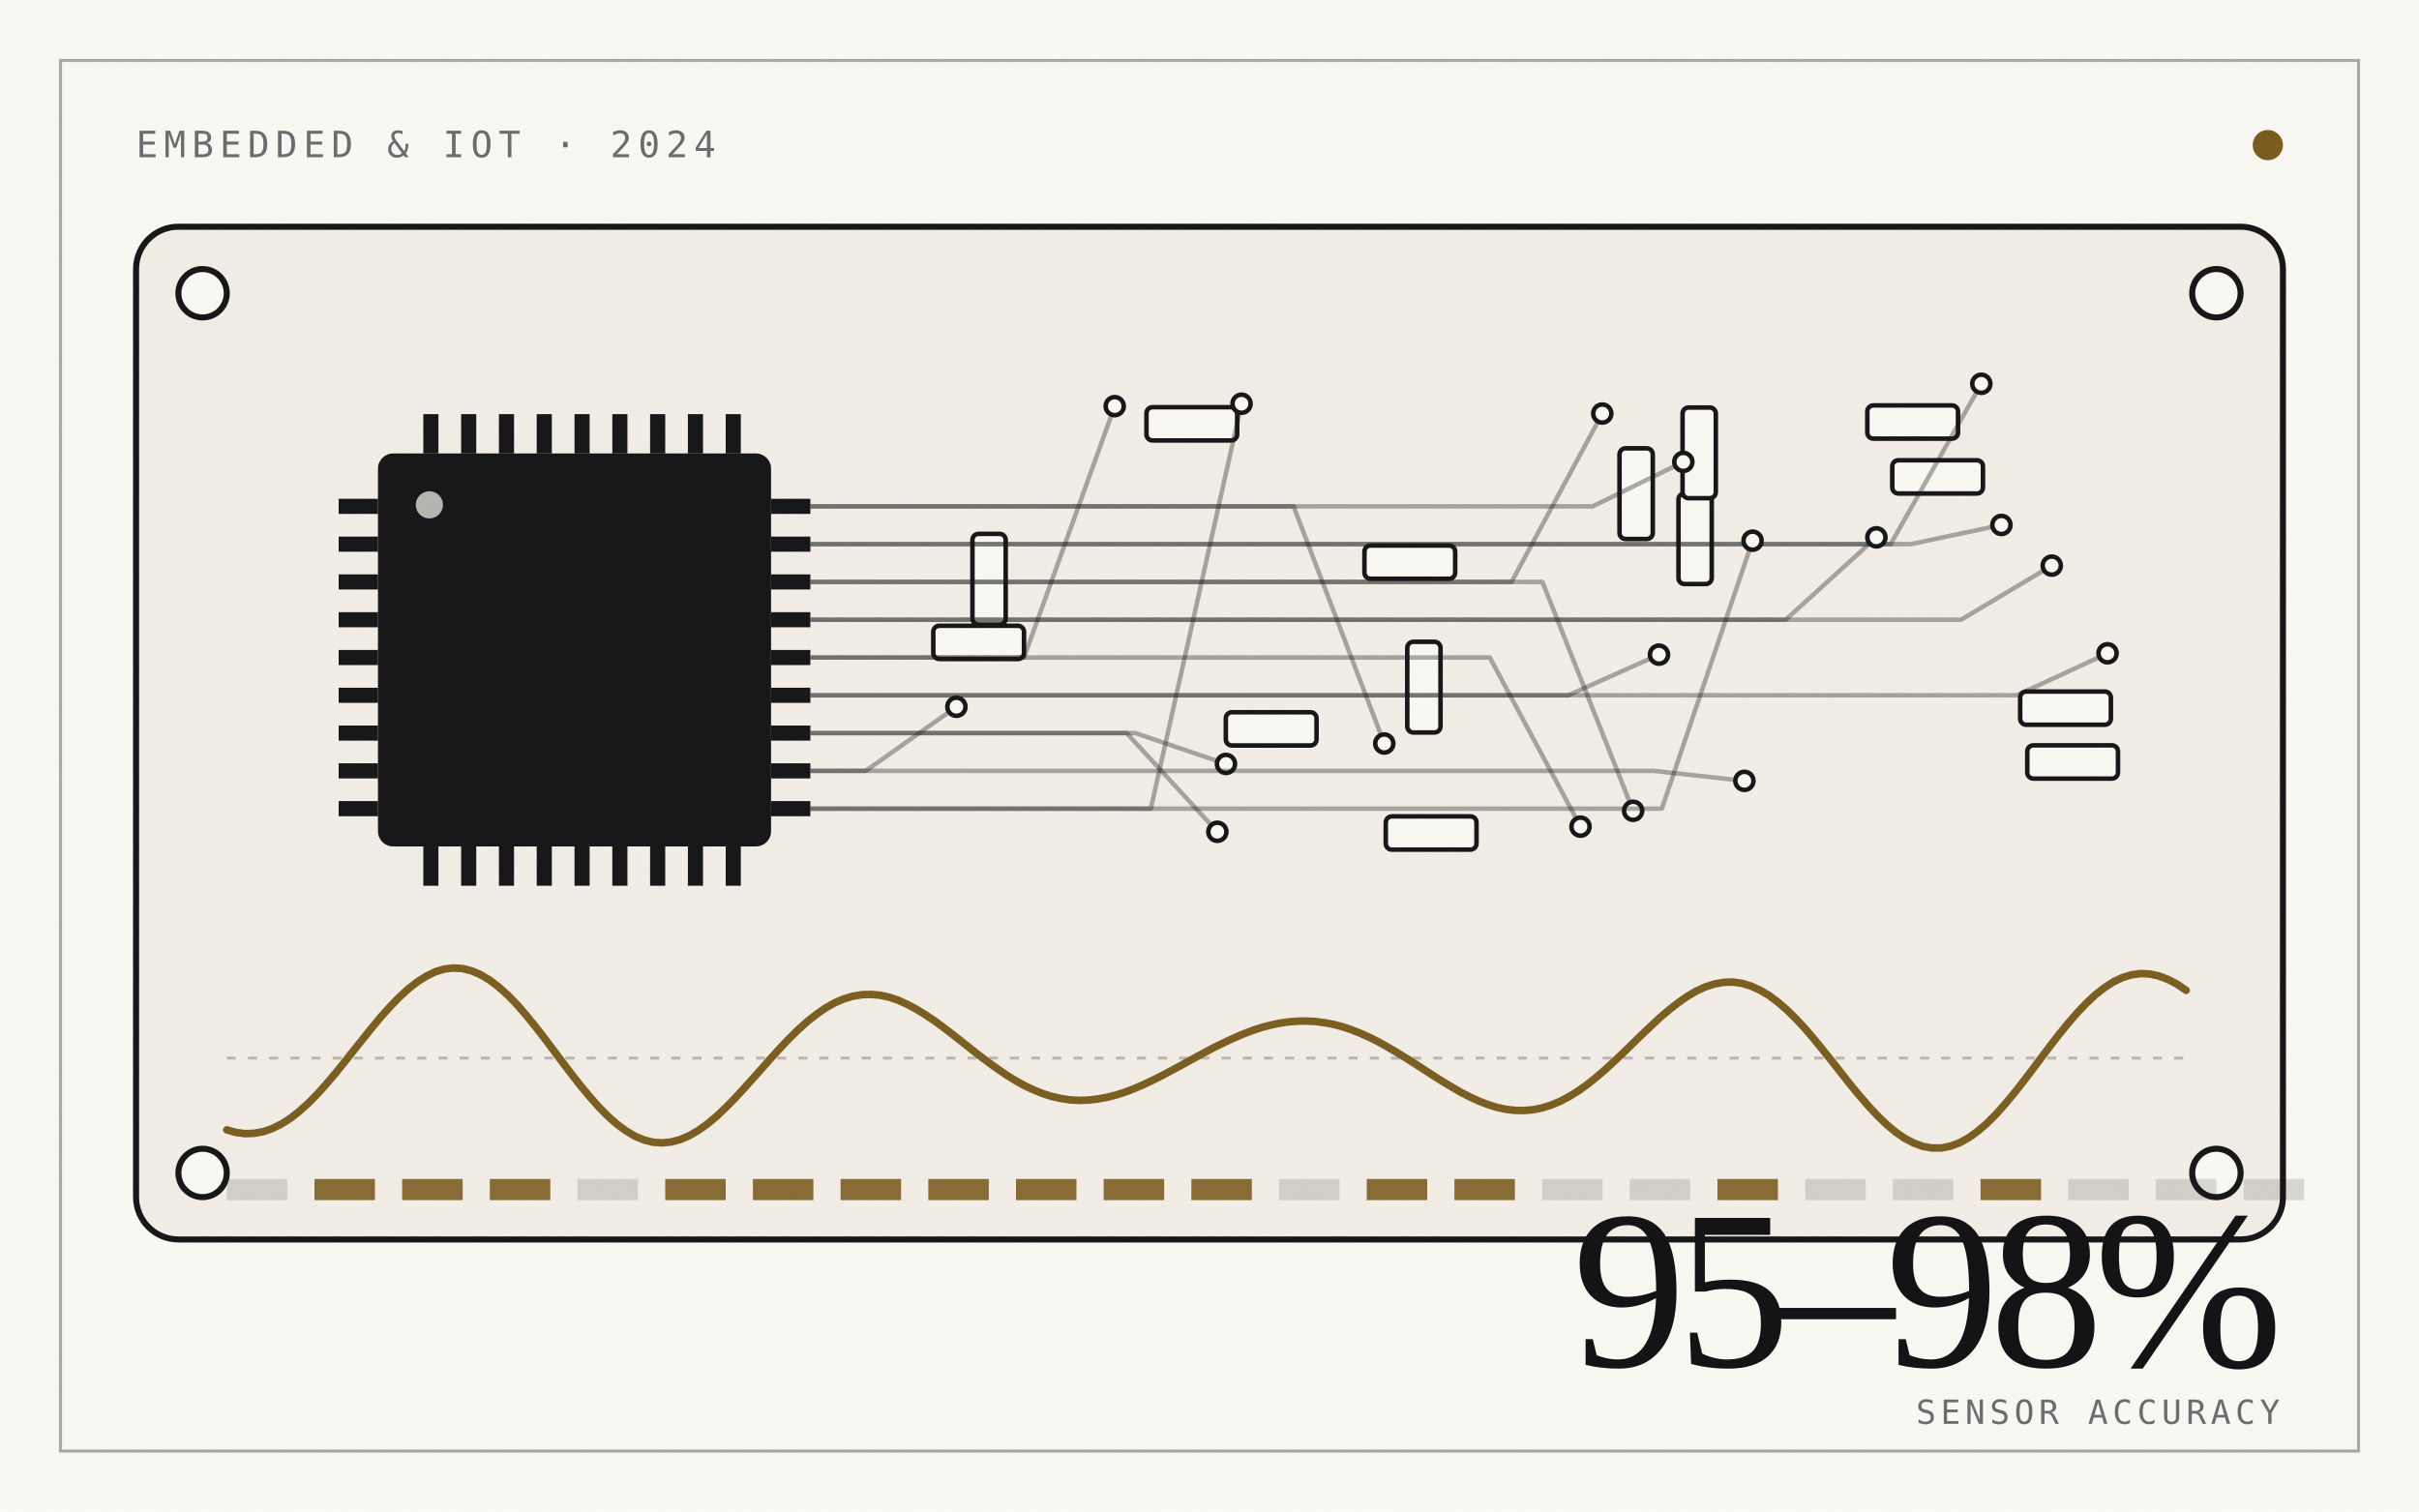
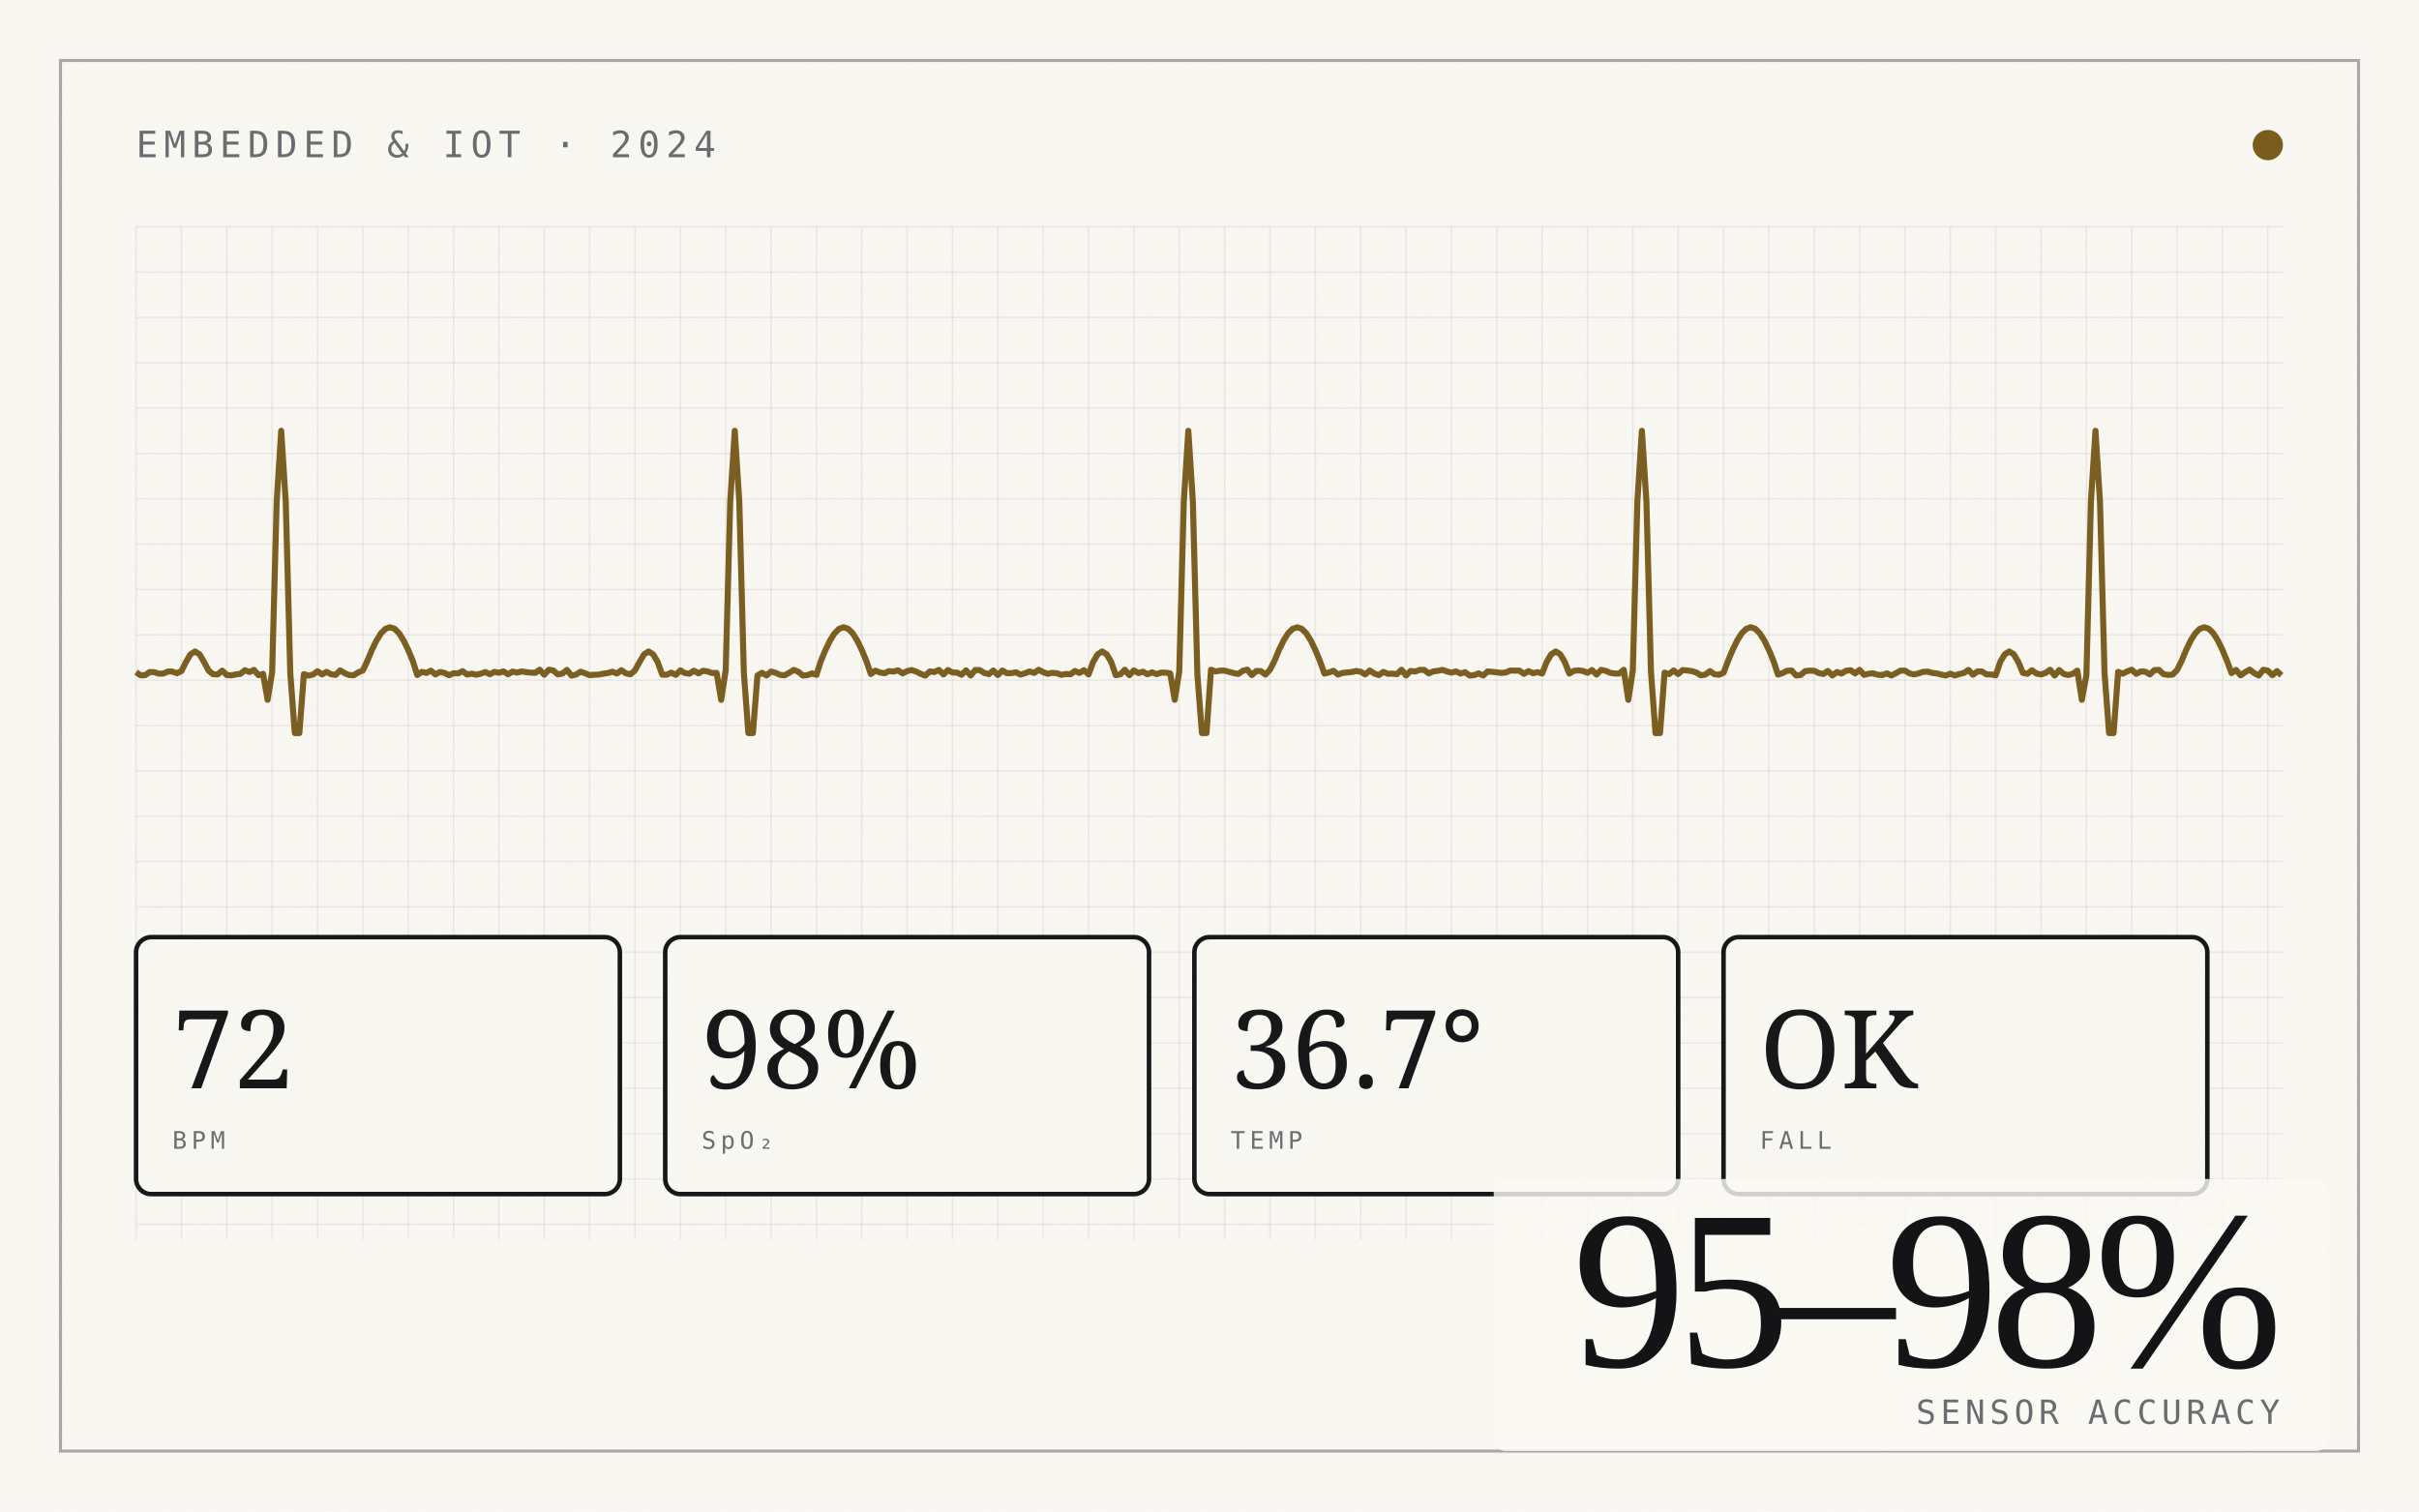
<svg xmlns="http://www.w3.org/2000/svg" width="1600" height="1000" viewBox="0 0 1600 1000" role="img" aria-label="Smart Health Tracking System thumbnail">
  <defs>
    <filter id="grain" x="0" y="0" width="100%" height="100%">
      <feTurbulence type="fractalNoise" baseFrequency="0.9" numOctaves="2" stitchTiles="stitch" />
      <feColorMatrix type="saturate" values="0" />
      <feComponentTransfer>
        <feFuncA type="table" tableValues="0 0.06" />
      </feComponentTransfer>
    </filter>
    <clipPath id="safe">
      <rect x="50" y="110" width="1500" height="790" />
    </clipPath>
  </defs>
  <rect width="1600" height="1000" fill="#FAF8F3" />
  <g clip-path="url(#safe)">
-     <rect x="90" y="150" width="1420" height="670" rx="28" fill="rgba(122,92,30,0.06)" stroke="#141416" stroke-width="4" />
-     <circle cx="134" cy="194" r="16" fill="#FAF8F3" stroke="#141416" stroke-width="4" />
-     <circle cx="1466" cy="194" r="16" fill="#FAF8F3" stroke="#141416" stroke-width="4" />
-     <circle cx="134" cy="776" r="16" fill="#FAF8F3" stroke="#141416" stroke-width="4" />
-     <circle cx="1466" cy="776" r="16" fill="#FAF8F3" stroke="#141416" stroke-width="4" />
-     <rect x="250" y="300" width="260" height="260" rx="10" fill="#141416" />
-     <circle cx="284" cy="334" r="9" fill="#FAF8F3" fill-opacity="0.7" />
-     <rect x="280" y="274" width="10" height="26" fill="#141416" />
-     <rect x="280" y="560" width="10" height="26" fill="#141416" />
-     <rect x="224" y="330" width="26" height="10" fill="#141416" />
-     <rect x="510" y="330" width="26" height="10" fill="#141416" />
-     <rect x="305" y="274" width="10" height="26" fill="#141416" />
-     <rect x="305" y="560" width="10" height="26" fill="#141416" />
-     <rect x="224" y="355" width="26" height="10" fill="#141416" />
-     <rect x="510" y="355" width="26" height="10" fill="#141416" />
-     <rect x="330" y="274" width="10" height="26" fill="#141416" />
-     <rect x="330" y="560" width="10" height="26" fill="#141416" />
-     <rect x="224" y="380" width="26" height="10" fill="#141416" />
-     <rect x="510" y="380" width="26" height="10" fill="#141416" />
-     <rect x="355" y="274" width="10" height="26" fill="#141416" />
-     <rect x="355" y="560" width="10" height="26" fill="#141416" />
-     <rect x="224" y="405" width="26" height="10" fill="#141416" />
-     <rect x="510" y="405" width="26" height="10" fill="#141416" />
-     <rect x="380" y="274" width="10" height="26" fill="#141416" />
-     <rect x="380" y="560" width="10" height="26" fill="#141416" />
-     <rect x="224" y="430" width="26" height="10" fill="#141416" />
-     <rect x="510" y="430" width="26" height="10" fill="#141416" />
-     <rect x="405" y="274" width="10" height="26" fill="#141416" />
-     <rect x="405" y="560" width="10" height="26" fill="#141416" />
-     <rect x="224" y="455" width="26" height="10" fill="#141416" />
-     <rect x="510" y="455" width="26" height="10" fill="#141416" />
-     <rect x="430" y="274" width="10" height="26" fill="#141416" />
-     <rect x="430" y="560" width="10" height="26" fill="#141416" />
-     <rect x="224" y="480" width="26" height="10" fill="#141416" />
-     <rect x="510" y="480" width="26" height="10" fill="#141416" />
-     <rect x="455" y="274" width="10" height="26" fill="#141416" />
-     <rect x="455" y="560" width="10" height="26" fill="#141416" />
-     <rect x="224" y="505" width="26" height="10" fill="#141416" />
-     <rect x="510" y="505" width="26" height="10" fill="#141416" />
-     <rect x="480" y="274" width="10" height="26" fill="#141416" />
-     <rect x="480" y="560" width="10" height="26" fill="#141416" />
-     <rect x="224" y="530" width="26" height="10" fill="#141416" />
-     <rect x="510" y="530" width="26" height="10" fill="#141416" />
-     <rect x="916.6" y="540.1" width="60" height="22" rx="4" fill="#FAF8F3" stroke="#141416" stroke-width="3" />
-     <rect x="902.5" y="360.9" width="60" height="22" rx="4" fill="#FAF8F3" stroke="#141416" stroke-width="3" />
-     <rect x="1110.2" y="326.4" width="22" height="60" rx="4" fill="#FAF8F3" stroke="#141416" stroke-width="3" />
-     <rect x="1071.2" y="296.6" width="22" height="60" rx="4" fill="#FAF8F3" stroke="#141416" stroke-width="3" />
-     <rect x="1112.9" y="269.6" width="22" height="60" rx="4" fill="#FAF8F3" stroke="#141416" stroke-width="3" />
-     <rect x="758.3" y="269.4" width="60" height="22" rx="4" fill="#FAF8F3" stroke="#141416" stroke-width="3" />
-     <rect x="1235.1" y="268.2" width="60" height="22" rx="4" fill="#FAF8F3" stroke="#141416" stroke-width="3" />
-     <rect x="1340.9" y="493.1" width="60" height="22" rx="4" fill="#FAF8F3" stroke="#141416" stroke-width="3" />
-     <rect x="643.2" y="353.2" width="22" height="60" rx="4" fill="#FAF8F3" stroke="#141416" stroke-width="3" />
-     <rect x="1336.2" y="457.5" width="60" height="22" rx="4" fill="#FAF8F3" stroke="#141416" stroke-width="3" />
-     <rect x="930.8" y="424.6" width="22" height="60" rx="4" fill="#FAF8F3" stroke="#141416" stroke-width="3" />
-     <rect x="617.3" y="414" width="60" height="22" rx="4" fill="#FAF8F3" stroke="#141416" stroke-width="3" />
-     <rect x="810.8" y="471.2" width="60" height="22" rx="4" fill="#FAF8F3" stroke="#141416" stroke-width="3" />
-     <rect x="1251.6" y="304.5" width="60" height="22" rx="4" fill="#FAF8F3" stroke="#141416" stroke-width="3" />
-     <path d="M536 335 L855.6 335 L915.6 491.9" fill="none" stroke="#141416" stroke-opacity="0.35" stroke-width="3" stroke-linejoin="round" />
-     <circle cx="915.6" cy="491.9" r="6" fill="#FAF8F3" stroke="#141416" stroke-width="3" />
-     <path d="M536 360 L1250.5 360 L1310.5 253.9" fill="none" stroke="#141416" stroke-opacity="0.35" stroke-width="3" stroke-linejoin="round" />
-     <circle cx="1310.5" cy="253.9" r="6" fill="#FAF8F3" stroke="#141416" stroke-width="3" />
-     <path d="M536 385 L1020.2 385 L1080.2 536.4" fill="none" stroke="#141416" stroke-opacity="0.35" stroke-width="3" stroke-linejoin="round" />
-     <circle cx="1080.2" cy="536.4" r="6" fill="#FAF8F3" stroke="#141416" stroke-width="3" />
-     <path d="M536 410 L1297.1 410 L1357.1 374.2" fill="none" stroke="#141416" stroke-opacity="0.35" stroke-width="3" stroke-linejoin="round" />
-     <circle cx="1357.1" cy="374.2" r="6" fill="#FAF8F3" stroke="#141416" stroke-width="3" />
-     <path d="M536 435 L677.3 435 L737.3 268.7" fill="none" stroke="#141416" stroke-opacity="0.35" stroke-width="3" stroke-linejoin="round" />
-     <circle cx="737.3" cy="268.7" r="6" fill="#FAF8F3" stroke="#141416" stroke-width="3" />
-     <path d="M536 460 L1334 460 L1394 432.2" fill="none" stroke="#141416" stroke-opacity="0.35" stroke-width="3" stroke-linejoin="round" />
-     <circle cx="1394" cy="432.2" r="6" fill="#FAF8F3" stroke="#141416" stroke-width="3" />
-     <path d="M536 485 L745.2 485 L805.2 550.3" fill="none" stroke="#141416" stroke-opacity="0.35" stroke-width="3" stroke-linejoin="round" />
-     <circle cx="805.2" cy="550.3" r="6" fill="#FAF8F3" stroke="#141416" stroke-width="3" />
-     <path d="M536 510 L572.6 510 L632.6 467.6" fill="none" stroke="#141416" stroke-opacity="0.35" stroke-width="3" stroke-linejoin="round" />
-     <circle cx="632.6" cy="467.6" r="6" fill="#FAF8F3" stroke="#141416" stroke-width="3" />
-     <path d="M536 535 L761.2 535 L821.2 267.1" fill="none" stroke="#141416" stroke-opacity="0.35" stroke-width="3" stroke-linejoin="round" />
-     <circle cx="821.2" cy="267.1" r="6" fill="#FAF8F3" stroke="#141416" stroke-width="3" />
-     <path d="M536 335 L1053.4 335 L1113.4 305.6" fill="none" stroke="#141416" stroke-opacity="0.35" stroke-width="3" stroke-linejoin="round" />
-     <circle cx="1113.4" cy="305.6" r="6" fill="#FAF8F3" stroke="#141416" stroke-width="3" />
-     <path d="M536 360 L1263.8 360 L1323.8 347.3" fill="none" stroke="#141416" stroke-opacity="0.35" stroke-width="3" stroke-linejoin="round" />
-     <circle cx="1323.8" cy="347.3" r="6" fill="#FAF8F3" stroke="#141416" stroke-width="3" />
-     <path d="M536 385 L999.8 385 L1059.8 273.6" fill="none" stroke="#141416" stroke-opacity="0.35" stroke-width="3" stroke-linejoin="round" />
-     <circle cx="1059.8" cy="273.6" r="6" fill="#FAF8F3" stroke="#141416" stroke-width="3" />
-     <path d="M536 410 L1181.1 410 L1241.1 355.5" fill="none" stroke="#141416" stroke-opacity="0.35" stroke-width="3" stroke-linejoin="round" />
-     <circle cx="1241.1" cy="355.5" r="6" fill="#FAF8F3" stroke="#141416" stroke-width="3" />
-     <path d="M536 435 L985.4 435 L1045.4 546.9" fill="none" stroke="#141416" stroke-opacity="0.35" stroke-width="3" stroke-linejoin="round" />
-     <circle cx="1045.4" cy="546.9" r="6" fill="#FAF8F3" stroke="#141416" stroke-width="3" />
-     <path d="M536 460 L1037.3 460 L1097.3 433.1" fill="none" stroke="#141416" stroke-opacity="0.35" stroke-width="3" stroke-linejoin="round" />
-     <circle cx="1097.3" cy="433.1" r="6" fill="#FAF8F3" stroke="#141416" stroke-width="3" />
-     <path d="M536 485 L750.9 485 L810.9 505.4" fill="none" stroke="#141416" stroke-opacity="0.35" stroke-width="3" stroke-linejoin="round" />
-     <circle cx="810.9" cy="505.4" r="6" fill="#FAF8F3" stroke="#141416" stroke-width="3" />
-     <path d="M536 510 L1093.8 510 L1153.8 516.6" fill="none" stroke="#141416" stroke-opacity="0.35" stroke-width="3" stroke-linejoin="round" />
-     <circle cx="1153.8" cy="516.6" r="6" fill="#FAF8F3" stroke="#141416" stroke-width="3" />
-     <path d="M536 535 L1099.2 535 L1159.2 357.7" fill="none" stroke="#141416" stroke-opacity="0.35" stroke-width="3" stroke-linejoin="round" />
-     <circle cx="1159.2" cy="357.7" r="6" fill="#FAF8F3" stroke="#141416" stroke-width="3" />
-     <line x1="150" y1="700" x2="1450" y2="700" stroke="#141416" stroke-opacity="0.25" stroke-width="2" stroke-dasharray="6 8" />
-     <path d="M150 747.5 L156 749.2 L162 750 L168 749.8 L174 748.7 L180 746.7 L186 743.7 L192 739.9 L198 735.2 L204 729.8 L210 723.7 L216 717 L222 709.9 L228 702.5 L234 694.9 L240 687.4 L246 679.9 L252 672.7 L258 666 L264 659.8 L270 654.3 L276 649.6 L282 645.8 L288 642.9 L294 641.1 L300 640.4 L306 640.8 L312 642.3 L318 644.9 L324 648.5 L330 653.1 L336 658.5 L342 664.7 L348 671.6 L354 679 L360 686.7 L366 694.7 L372 702.7 L378 710.6 L384 718.3 L390 725.5 L396 732.3 L402 738.4 L408 743.7 L414 748.1 L420 751.7 L426 754.2 L432 755.7 L438 756.1 L444 755.5 L450 753.9 L456 751.3 L462 747.8 L468 743.5 L474 738.5 L480 732.8 L486 726.7 L492 720.2 L498 713.5 L504 706.8 L510 700 L516 693.4 L522 687.1 L528 681.2 L534 675.8 L540 671.1 L546 666.9 L552 663.5 L558 660.9 L564 659.1 L570 658.1 L576 657.9 L582 658.4 L588 659.7 L594 661.7 L600 664.4 L606 667.6 L612 671.3 L618 675.3 L624 679.7 L630 684.3 L636 689 L642 693.8 L648 698.5 L654 703 L660 707.3 L666 711.4 L672 715.1 L678 718.4 L684 721.2 L690 723.6 L696 725.5 L702 726.8 L708 727.7 L714 728 L720 727.8 L726 727.1 L732 726 L738 724.5 L744 722.6 L750 720.3 L756 717.7 L762 714.9 L768 711.9 L774 708.7 L780 705.5 L786 702.2 L792 698.9 L798 695.7 L804 692.5 L810 689.6 L816 686.8 L822 684.2 L828 681.9 L834 679.9 L840 678.3 L846 677 L852 676.1 L858 675.6 L864 675.5 L870 675.8 L876 676.6 L882 677.7 L888 679.3 L894 681.3 L900 683.7 L906 686.4 L912 689.4 L918 692.8 L924 696.3 L930 700 L936 703.8 L942 707.7 L948 711.6 L954 715.4 L960 719 L966 722.5 L972 725.6 L978 728.4 L984 730.7 L990 732.6 L996 733.9 L1002 734.6 L1008 734.7 L1014 734.2 L1020 733 L1026 731.1 L1032 728.6 L1038 725.4 L1044 721.7 L1050 717.4 L1056 712.6 L1062 707.4 L1068 701.9 L1074 696.2 L1080 690.3 L1086 684.5 L1092 678.8 L1098 673.2 L1104 668.1 L1110 663.4 L1116 659.2 L1122 655.7 L1128 652.9 L1134 651 L1140 649.9 L1146 649.7 L1152 650.5 L1158 652.3 L1164 655 L1170 658.5 L1176 663 L1182 668.2 L1188 674.1 L1194 680.6 L1200 687.6 L1206 695 L1212 702.5 L1218 710.1 L1224 717.7 L1230 725 L1236 731.9 L1242 738.3 L1248 744.1 L1254 749.1 L1260 753.2 L1266 756.3 L1272 758.5 L1278 759.5 L1284 759.5 L1290 758.3 L1296 756.1 L1302 752.8 L1308 748.5 L1314 743.4 L1320 737.4 L1326 730.7 L1332 723.5 L1338 715.9 L1344 708 L1350 700 L1356 692 L1362 684.3 L1368 676.9 L1374 670 L1380 663.7 L1386 658.1 L1392 653.4 L1398 649.5 L1404 646.7 L1410 644.9 L1416 644.1 L1422 644.4 L1428 645.7 L1434 648 L1440 651.1 L1446 655.2" fill="none" stroke="#7A5C1E" stroke-width="5" stroke-linecap="round" />
-     <rect x="150" y="780" width="40" height="14" fill="#141416" fill-opacity="0.15" />
-     <rect x="208" y="780" width="40" height="14" fill="#7A5C1E" fill-opacity="0.9" />
-     <rect x="266" y="780" width="40" height="14" fill="#7A5C1E" fill-opacity="0.9" />
-     <rect x="324" y="780" width="40" height="14" fill="#7A5C1E" fill-opacity="0.9" />
-     <rect x="382" y="780" width="40" height="14" fill="#141416" fill-opacity="0.15" />
-     <rect x="440" y="780" width="40" height="14" fill="#7A5C1E" fill-opacity="0.9" />
-     <rect x="498" y="780" width="40" height="14" fill="#7A5C1E" fill-opacity="0.9" />
-     <rect x="556" y="780" width="40" height="14" fill="#7A5C1E" fill-opacity="0.9" />
-     <rect x="614" y="780" width="40" height="14" fill="#7A5C1E" fill-opacity="0.9" />
-     <rect x="672" y="780" width="40" height="14" fill="#7A5C1E" fill-opacity="0.9" />
-     <rect x="730" y="780" width="40" height="14" fill="#7A5C1E" fill-opacity="0.9" />
-     <rect x="788" y="780" width="40" height="14" fill="#7A5C1E" fill-opacity="0.9" />
-     <rect x="846" y="780" width="40" height="14" fill="#141416" fill-opacity="0.15" />
-     <rect x="904" y="780" width="40" height="14" fill="#7A5C1E" fill-opacity="0.9" />
-     <rect x="962" y="780" width="40" height="14" fill="#7A5C1E" fill-opacity="0.9" />
-     <rect x="1020" y="780" width="40" height="14" fill="#141416" fill-opacity="0.15" />
-     <rect x="1078" y="780" width="40" height="14" fill="#141416" fill-opacity="0.15" />
-     <rect x="1136" y="780" width="40" height="14" fill="#7A5C1E" fill-opacity="0.9" />
-     <rect x="1194" y="780" width="40" height="14" fill="#141416" fill-opacity="0.15" />
-     <rect x="1252" y="780" width="40" height="14" fill="#141416" fill-opacity="0.15" />
-     <rect x="1310" y="780" width="40" height="14" fill="#7A5C1E" fill-opacity="0.9" />
-     <rect x="1368" y="780" width="40" height="14" fill="#141416" fill-opacity="0.15" />
-     <rect x="1426" y="780" width="40" height="14" fill="#141416" fill-opacity="0.15" />
-     <rect x="1484" y="780" width="40" height="14" fill="#141416" fill-opacity="0.15" />
+     <line x1="90" y1="150" x2="90" y2="820" stroke="#141416" stroke-opacity="0.07" />
+     <line x1="120" y1="150" x2="120" y2="820" stroke="#141416" stroke-opacity="0.07" />
+     <line x1="150" y1="150" x2="150" y2="820" stroke="#141416" stroke-opacity="0.07" />
+     <line x1="180" y1="150" x2="180" y2="820" stroke="#141416" stroke-opacity="0.07" />
+     <line x1="210" y1="150" x2="210" y2="820" stroke="#141416" stroke-opacity="0.07" />
+     <line x1="240" y1="150" x2="240" y2="820" stroke="#141416" stroke-opacity="0.07" />
+     <line x1="270" y1="150" x2="270" y2="820" stroke="#141416" stroke-opacity="0.07" />
+     <line x1="300" y1="150" x2="300" y2="820" stroke="#141416" stroke-opacity="0.07" />
+     <line x1="330" y1="150" x2="330" y2="820" stroke="#141416" stroke-opacity="0.07" />
+     <line x1="360" y1="150" x2="360" y2="820" stroke="#141416" stroke-opacity="0.07" />
+     <line x1="390" y1="150" x2="390" y2="820" stroke="#141416" stroke-opacity="0.07" />
+     <line x1="420" y1="150" x2="420" y2="820" stroke="#141416" stroke-opacity="0.07" />
+     <line x1="450" y1="150" x2="450" y2="820" stroke="#141416" stroke-opacity="0.07" />
+     <line x1="480" y1="150" x2="480" y2="820" stroke="#141416" stroke-opacity="0.07" />
+     <line x1="510" y1="150" x2="510" y2="820" stroke="#141416" stroke-opacity="0.07" />
+     <line x1="540" y1="150" x2="540" y2="820" stroke="#141416" stroke-opacity="0.07" />
+     <line x1="570" y1="150" x2="570" y2="820" stroke="#141416" stroke-opacity="0.07" />
+     <line x1="600" y1="150" x2="600" y2="820" stroke="#141416" stroke-opacity="0.07" />
+     <line x1="630" y1="150" x2="630" y2="820" stroke="#141416" stroke-opacity="0.07" />
+     <line x1="660" y1="150" x2="660" y2="820" stroke="#141416" stroke-opacity="0.07" />
+     <line x1="690" y1="150" x2="690" y2="820" stroke="#141416" stroke-opacity="0.07" />
+     <line x1="720" y1="150" x2="720" y2="820" stroke="#141416" stroke-opacity="0.07" />
+     <line x1="750" y1="150" x2="750" y2="820" stroke="#141416" stroke-opacity="0.07" />
+     <line x1="780" y1="150" x2="780" y2="820" stroke="#141416" stroke-opacity="0.07" />
+     <line x1="810" y1="150" x2="810" y2="820" stroke="#141416" stroke-opacity="0.07" />
+     <line x1="840" y1="150" x2="840" y2="820" stroke="#141416" stroke-opacity="0.07" />
+     <line x1="870" y1="150" x2="870" y2="820" stroke="#141416" stroke-opacity="0.07" />
+     <line x1="900" y1="150" x2="900" y2="820" stroke="#141416" stroke-opacity="0.07" />
+     <line x1="930" y1="150" x2="930" y2="820" stroke="#141416" stroke-opacity="0.07" />
+     <line x1="960" y1="150" x2="960" y2="820" stroke="#141416" stroke-opacity="0.07" />
+     <line x1="990" y1="150" x2="990" y2="820" stroke="#141416" stroke-opacity="0.07" />
+     <line x1="1020" y1="150" x2="1020" y2="820" stroke="#141416" stroke-opacity="0.07" />
+     <line x1="1050" y1="150" x2="1050" y2="820" stroke="#141416" stroke-opacity="0.07" />
+     <line x1="1080" y1="150" x2="1080" y2="820" stroke="#141416" stroke-opacity="0.07" />
+     <line x1="1110" y1="150" x2="1110" y2="820" stroke="#141416" stroke-opacity="0.07" />
+     <line x1="1140" y1="150" x2="1140" y2="820" stroke="#141416" stroke-opacity="0.07" />
+     <line x1="1170" y1="150" x2="1170" y2="820" stroke="#141416" stroke-opacity="0.07" />
+     <line x1="1200" y1="150" x2="1200" y2="820" stroke="#141416" stroke-opacity="0.07" />
+     <line x1="1230" y1="150" x2="1230" y2="820" stroke="#141416" stroke-opacity="0.07" />
+     <line x1="1260" y1="150" x2="1260" y2="820" stroke="#141416" stroke-opacity="0.07" />
+     <line x1="1290" y1="150" x2="1290" y2="820" stroke="#141416" stroke-opacity="0.07" />
+     <line x1="1320" y1="150" x2="1320" y2="820" stroke="#141416" stroke-opacity="0.07" />
+     <line x1="1350" y1="150" x2="1350" y2="820" stroke="#141416" stroke-opacity="0.07" />
+     <line x1="1380" y1="150" x2="1380" y2="820" stroke="#141416" stroke-opacity="0.07" />
+     <line x1="1410" y1="150" x2="1410" y2="820" stroke="#141416" stroke-opacity="0.07" />
+     <line x1="1440" y1="150" x2="1440" y2="820" stroke="#141416" stroke-opacity="0.07" />
+     <line x1="1470" y1="150" x2="1470" y2="820" stroke="#141416" stroke-opacity="0.07" />
+     <line x1="1500" y1="150" x2="1500" y2="820" stroke="#141416" stroke-opacity="0.07" />
+     <line x1="90" y1="150" x2="1510" y2="150" stroke="#141416" stroke-opacity="0.07" />
+     <line x1="90" y1="180" x2="1510" y2="180" stroke="#141416" stroke-opacity="0.07" />
+     <line x1="90" y1="210" x2="1510" y2="210" stroke="#141416" stroke-opacity="0.07" />
+     <line x1="90" y1="240" x2="1510" y2="240" stroke="#141416" stroke-opacity="0.07" />
+     <line x1="90" y1="270" x2="1510" y2="270" stroke="#141416" stroke-opacity="0.07" />
+     <line x1="90" y1="300" x2="1510" y2="300" stroke="#141416" stroke-opacity="0.07" />
+     <line x1="90" y1="330" x2="1510" y2="330" stroke="#141416" stroke-opacity="0.07" />
+     <line x1="90" y1="360" x2="1510" y2="360" stroke="#141416" stroke-opacity="0.07" />
+     <line x1="90" y1="390" x2="1510" y2="390" stroke="#141416" stroke-opacity="0.07" />
+     <line x1="90" y1="420" x2="1510" y2="420" stroke="#141416" stroke-opacity="0.07" />
+     <line x1="90" y1="450" x2="1510" y2="450" stroke="#141416" stroke-opacity="0.07" />
+     <line x1="90" y1="480" x2="1510" y2="480" stroke="#141416" stroke-opacity="0.07" />
+     <line x1="90" y1="510" x2="1510" y2="510" stroke="#141416" stroke-opacity="0.07" />
+     <line x1="90" y1="540" x2="1510" y2="540" stroke="#141416" stroke-opacity="0.07" />
+     <line x1="90" y1="570" x2="1510" y2="570" stroke="#141416" stroke-opacity="0.07" />
+     <line x1="90" y1="600" x2="1510" y2="600" stroke="#141416" stroke-opacity="0.07" />
+     <line x1="90" y1="630" x2="1510" y2="630" stroke="#141416" stroke-opacity="0.07" />
+     <line x1="90" y1="660" x2="1510" y2="660" stroke="#141416" stroke-opacity="0.07" />
+     <line x1="90" y1="690" x2="1510" y2="690" stroke="#141416" stroke-opacity="0.07" />
+     <line x1="90" y1="720" x2="1510" y2="720" stroke="#141416" stroke-opacity="0.07" />
+     <line x1="90" y1="750" x2="1510" y2="750" stroke="#141416" stroke-opacity="0.07" />
+     <line x1="90" y1="780" x2="1510" y2="780" stroke="#141416" stroke-opacity="0.07" />
+     <line x1="90" y1="810" x2="1510" y2="810" stroke="#141416" stroke-opacity="0.07" />
+     <path d="M90 444.7 L93 446.8 L96 446.7 L99 444.6 L102 444.7 L105 445.7 L108 445.6 L111 444.3 L114 444.3 L117 445.4 L120 444 L123 438 L126 432.9 L129 431 L132 432.9 L135 438 L138 443.7 L141 446.1 L144 446.2 L147 443.7 L150 446.6 L153 446.8 L156 446.2 L159 445.8 L162 443.4 L165 444.6 L168 443.2 L171 446.7 L174 445.8 L177 463 L180 444.8 L183 331.9 L186 285 L189 331.9 L192 445.3 L195 485 L198 485 L201 446 L204 447 L207 446.3 L210 444.1 L213 446.2 L216 444.5 L219 446.1 L222 446.5 L225 443.5 L228 445.4 L231 446.6 L234 446.7 L237 444.8 L240 443.6 L243 437.2 L246 430 L249 423.8 L252 419 L255 416 L258 415 L261 416 L264 419 L267 423.8 L270 430 L273 437.2 L276 446.6 L279 444.5 L282 445.2 L285 443.7 L288 446.2 L291 444.6 L294 445.2 L297 446.7 L300 445.4 L303 445.5 L306 444 L309 446.3 L312 445.7 L315 446.4 L318 445.7 L321 444.6 L324 446.1 L327 444.5 L330 445.1 L333 444.2 L336 446.1 L339 444.3 L342 445 L345 444.2 L348 444.7 L351 445 L354 445.1 L357 443.1 L360 446.4 L363 443.1 L366 443.6 L369 446.2 L372 445.6 L375 443.2 L378 447 L381 446.3 L384 444.4 L387 445.4 L390 446.7 L393 446.4 L396 446.3 L399 445.7 L402 445.3 L405 444.4 L408 445.6 L411 443.4 L414 445.5 L417 446.1 L420 443.5 L423 438 L426 432.9 L429 431 L432 432.9 L435 438 L438 446.3 L441 446.4 L444 445 L447 446.5 L450 443.5 L453 445.3 L456 445.7 L459 443.7 L462 445.5 L465 443.8 L468 444.2 L471 445.3 L474 445.2 L477 463 L480 443.4 L483 331.9 L486 285 L489 331.9 L492 445 L495 485 L498 485 L501 446.9 L504 445.1 L507 446.9 L510 444.3 L513 445.1 L516 446.5 L519 446.8 L522 445.1 L525 443.2 L528 444.4 L531 446.9 L534 446.7 L537 445.5 L540 446.5 L543 437.2 L546 430 L549 423.8 L552 419 L555 416 L558 415 L561 416 L564 419 L567 423.8 L570 430 L573 437.2 L576 445.9 L579 443.7 L582 444.9 L585 445.4 L588 444 L591 444.3 L594 443.5 L597 445.5 L600 444 L603 443.3 L606 444.3 L609 445.8 L612 447 L615 444.2 L618 444.6 L621 443.2 L624 446.2 L627 443.3 L630 444.9 L633 445 L636 446.4 L639 443.5 L642 446.9 L645 443.3 L648 443.3 L651 445.2 L654 446 L657 443.6 L660 446.6 L663 443.6 L666 445.4 L669 445.3 L672 444.8 L675 446.3 L678 445.4 L681 444.2 L684 445.2 L687 443.1 L690 444.7 L693 445.8 L696 445.1 L699 445.4 L702 446.5 L705 445.9 L708 446.1 L711 443.9 L714 445.2 L717 443.4 L720 446.2 L723 438 L726 432.9 L729 431 L732 432.9 L735 438 L738 446.7 L741 446.1 L744 443.1 L747 446.7 L750 443.5 L753 445.3 L756 444.4 L759 446.1 L762 444.8 L765 446 L768 445 L771 445 L774 445.5 L777 463 L780 444.3 L783 331.9 L786 285 L789 331.9 L792 446.7 L795 485 L798 485 L801 443.1 L804 444.2 L807 443.7 L810 443.7 L813 444.5 L816 445.3 L819 445.9 L822 443.8 L825 443 L828 446.6 L831 443.9 L834 444 L837 446.3 L840 443.1 L843 437.2 L846 430 L849 423.8 L852 419 L855 416 L858 415 L861 416 L864 419 L867 423.8 L870 430 L873 437.2 L876 445.6 L879 444.9 L882 443.8 L885 446.3 L888 445.2 L891 444.9 L894 444.6 L897 443.9 L900 444.4 L903 446.2 L906 443.6 L909 445.6 L912 446.6 L915 444.5 L918 445.8 L921 445.7 L924 446 L927 443.1 L930 446.9 L933 443.9 L936 444.3 L939 443.2 L942 443.2 L945 445.5 L948 444.2 L951 443.8 L954 443.2 L957 444.2 L960 445 L963 444.2 L966 445.6 L969 444.7 L972 446.9 L975 446.7 L978 445.5 L981 446.9 L984 444.2 L987 444.5 L990 444.8 L993 445.2 L996 444.9 L999 443.6 L1002 443.7 L1005 443.7 L1008 445.8 L1011 444 L1014 445.4 L1017 444.7 L1020 445.6 L1023 438 L1026 432.9 L1029 431 L1032 432.9 L1035 438 L1038 445.6 L1041 443.8 L1044 443.5 L1047 443.9 L1050 445.1 L1053 443.3 L1056 446.3 L1059 443.2 L1062 443.8 L1065 445.1 L1068 445.6 L1071 445.6 L1074 443.1 L1077 463 L1080 443.6 L1083 331.9 L1086 285 L1089 331.9 L1092 444.4 L1095 485 L1098 485 L1101 445 L1104 446 L1107 443.6 L1110 445.9 L1113 443.3 L1116 443.6 L1119 444 L1122 444.9 L1125 446.8 L1128 446.3 L1131 444 L1134 446.1 L1137 446.4 L1140 445.1 L1143 437.2 L1146 430 L1149 423.8 L1152 419 L1155 416 L1158 415 L1161 416 L1164 419 L1167 423.8 L1170 430 L1173 437.2 L1176 446.3 L1179 445.3 L1182 443.8 L1185 443.6 L1188 446.9 L1191 446.6 L1194 444 L1197 443.7 L1200 443.8 L1203 445.3 L1206 445.9 L1209 443.9 L1212 446.9 L1215 444.6 L1218 445.6 L1221 443.8 L1224 443.4 L1227 445.5 L1230 443.2 L1233 446.5 L1236 445.7 L1239 445.5 L1242 446.4 L1245 446.6 L1248 445.5 L1251 446.9 L1254 445.4 L1257 443.7 L1260 443.7 L1263 445.5 L1266 446.2 L1269 445.5 L1272 444.5 L1275 444.3 L1278 445.2 L1281 445.5 L1284 446.3 L1287 446.9 L1290 445.7 L1293 446.9 L1296 445.9 L1299 445.2 L1302 443.2 L1305 446.4 L1308 444.2 L1311 444.3 L1314 446.2 L1317 446.2 L1320 446.8 L1323 438 L1326 432.9 L1329 431 L1332 432.9 L1335 438 L1338 445.2 L1341 445.8 L1344 443.4 L1347 445.6 L1350 446.2 L1353 445.2 L1356 443.1 L1359 446.9 L1362 443.3 L1365 445.9 L1368 446.6 L1371 445.8 L1374 443.7 L1377 463 L1380 446.8 L1383 331.9 L1386 285 L1389 331.9 L1392 445.1 L1395 485 L1398 485 L1401 444.5 L1404 445.7 L1407 444.2 L1410 443.1 L1413 445.8 L1416 444.2 L1419 444.4 L1422 446.2 L1425 443.3 L1428 443.2 L1431 446 L1434 446.5 L1437 446.3 L1440 443.3 L1443 437.2 L1446 430 L1449 423.8 L1452 419 L1455 416 L1458 415 L1461 416 L1464 419 L1467 423.8 L1470 430 L1473 437.2 L1476 445.3 L1479 443.2 L1482 446.8 L1485 444.7 L1488 443 L1491 445.3 L1494 446.9 L1497 443.1 L1500 443.7 L1503 446.7 L1506 444 L1509 446.8" fill="none" stroke="#7A5C1E" stroke-width="4" stroke-linejoin="round" />
+     <rect x="90" y="620" width="320" height="170" rx="10" fill="#FAF8F3" stroke="#141416" stroke-width="3" />
+     <text x="114" y="720" font-family="Georgia, serif" font-size="72" fill="#141416">72</text>
+     <text x="114" y="760" font-family="ui-monospace, 'JetBrains Mono', Menlo, monospace" font-size="16" letter-spacing="3" fill="#6B6B70">BPM</text>
+     <rect x="440" y="620" width="320" height="170" rx="10" fill="#FAF8F3" stroke="#141416" stroke-width="3" />
+     <text x="464" y="720" font-family="Georgia, serif" font-size="72" fill="#141416">98%</text>
+     <text x="464" y="760" font-family="ui-monospace, 'JetBrains Mono', Menlo, monospace" font-size="16" letter-spacing="3" fill="#6B6B70">SpO₂</text>
+     <rect x="790" y="620" width="320" height="170" rx="10" fill="#FAF8F3" stroke="#141416" stroke-width="3" />
+     <text x="814" y="720" font-family="Georgia, serif" font-size="72" fill="#141416">36.7°</text>
+     <text x="814" y="760" font-family="ui-monospace, 'JetBrains Mono', Menlo, monospace" font-size="16" letter-spacing="3" fill="#6B6B70">TEMP</text>
+     <rect x="1140" y="620" width="320" height="170" rx="10" fill="#FAF8F3" stroke="#141416" stroke-width="3" />
+     <text x="1164" y="720" font-family="Georgia, serif" font-size="72" fill="#141416">OK</text>
+     <text x="1164" y="760" font-family="ui-monospace, 'JetBrains Mono', Menlo, monospace" font-size="16" letter-spacing="3" fill="#6B6B70">FALL</text>
  </g>
  <rect width="1600" height="1000" filter="url(#grain)" opacity="0.7" />
  <rect x="40" y="40" width="1520" height="920" fill="none" stroke="#141416" stroke-opacity="0.35" stroke-width="2" />
  <text x="90" y="104" font-family="ui-monospace, 'JetBrains Mono', Menlo, monospace" font-size="24" letter-spacing="4" fill="#6B6B70">EMBEDDED &amp; IOT  ·  2024</text>
  <circle cx="1500" cy="96" r="10" fill="#7A5C1E" />
+   <rect x="988" y="780" width="552" height="180" fill="#FAF8F3" fill-opacity="0.82" rx="8" />
  <text x="1510" y="904" text-anchor="end" font-family="Georgia, 'Times New Roman', serif" font-size="150" font-weight="500" fill="#141416" letter-spacing="-6">95–98%</text>
  <text x="1508" y="942" text-anchor="end" font-family="ui-monospace, 'JetBrains Mono', Menlo, monospace" font-size="22" letter-spacing="3" fill="#6B6B70">SENSOR ACCURACY</text>
</svg>
